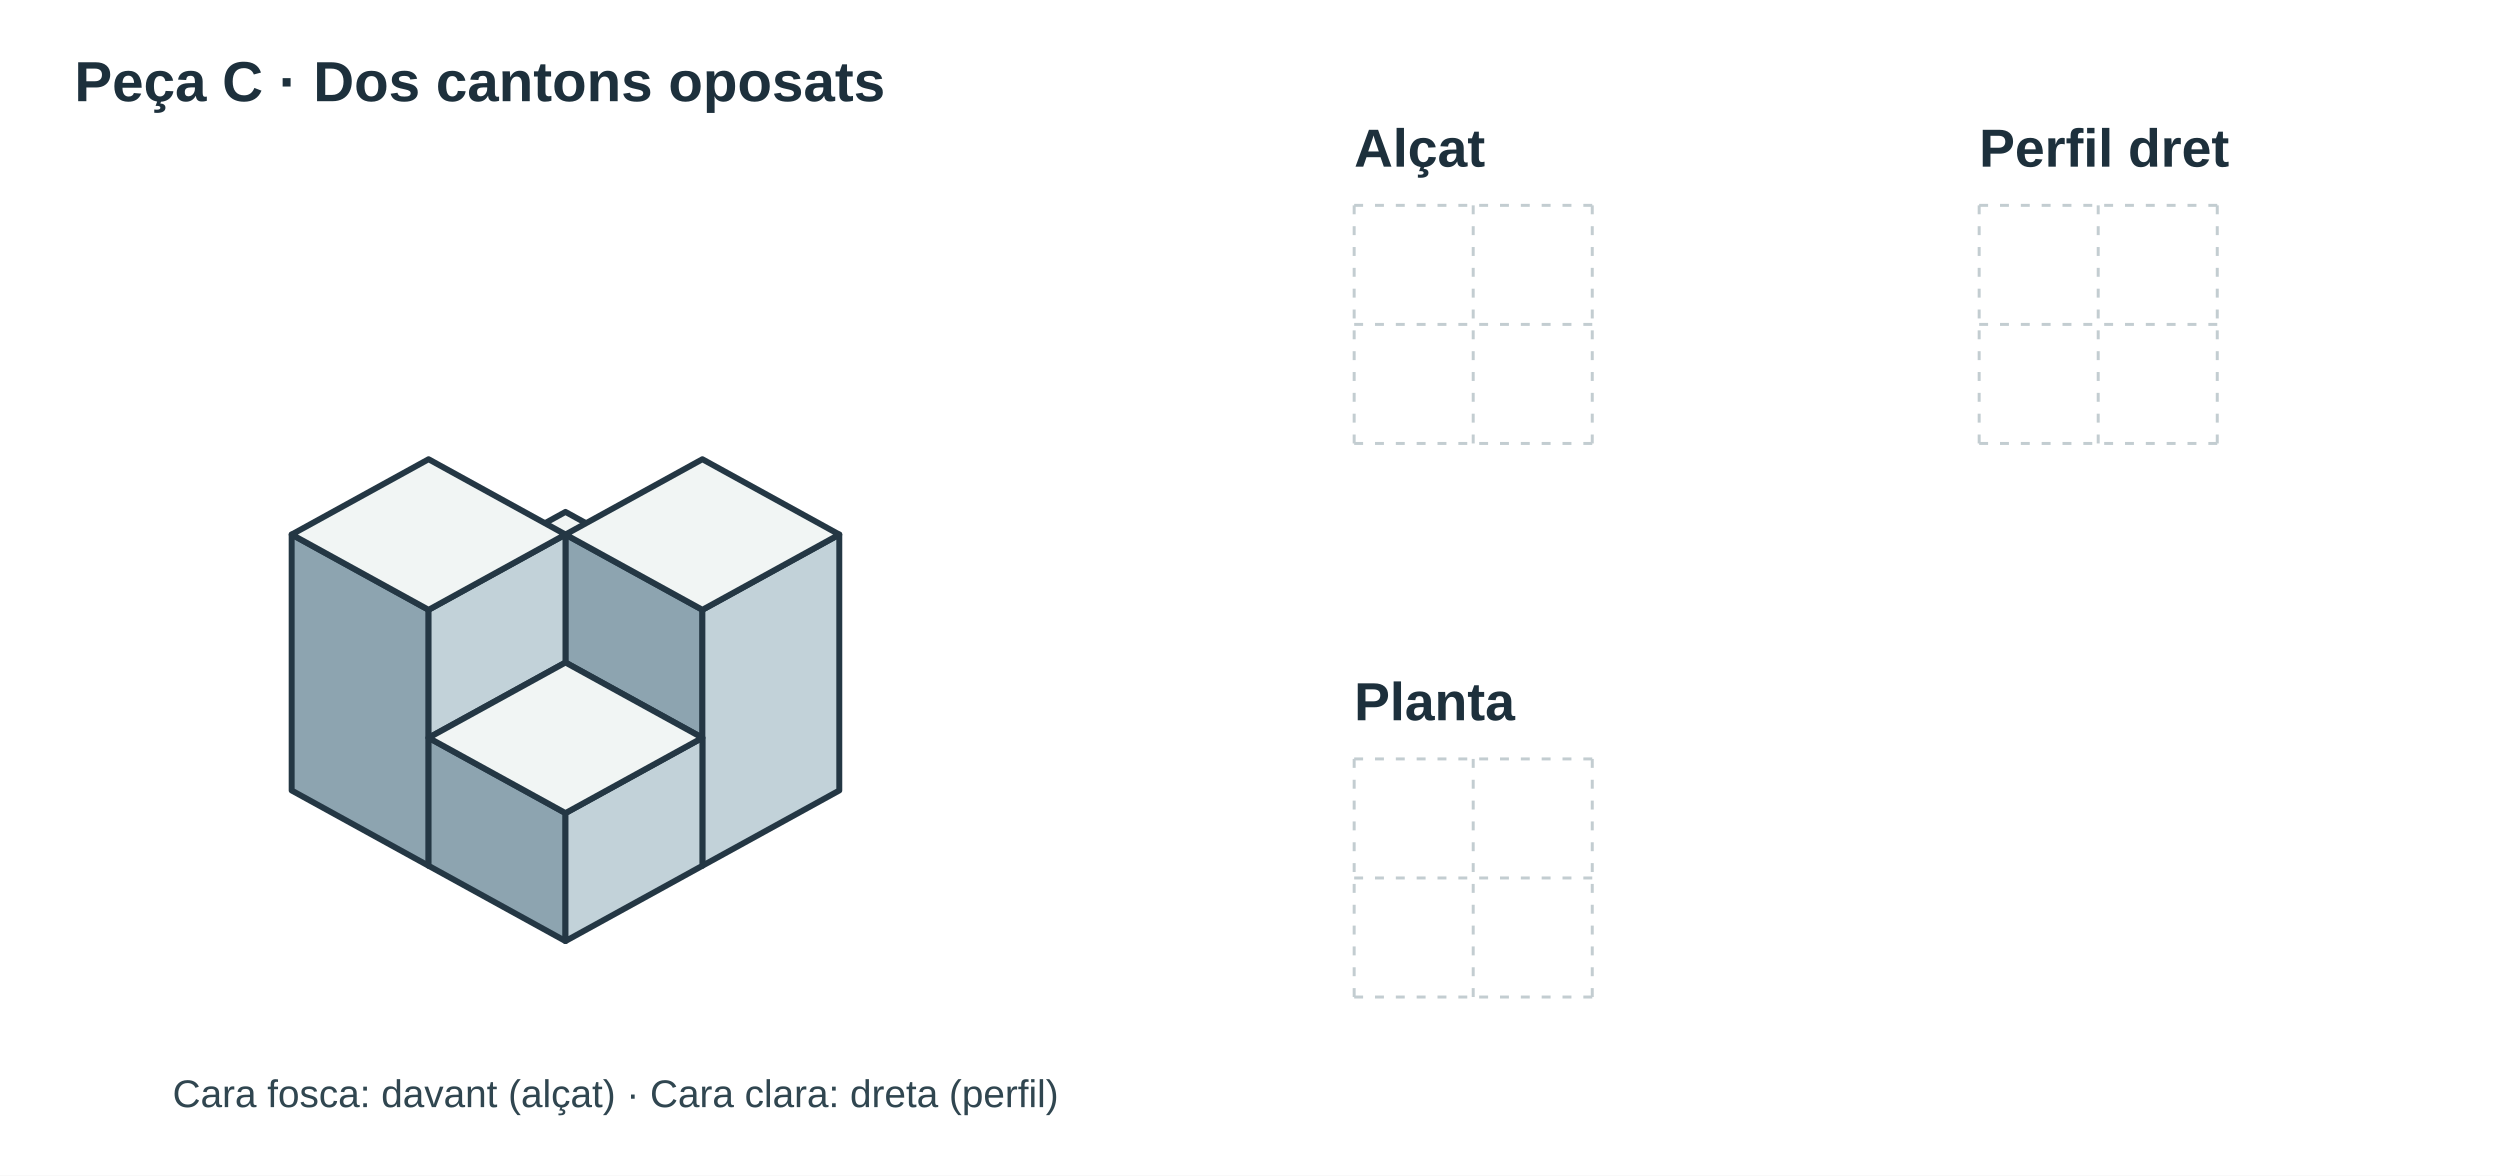
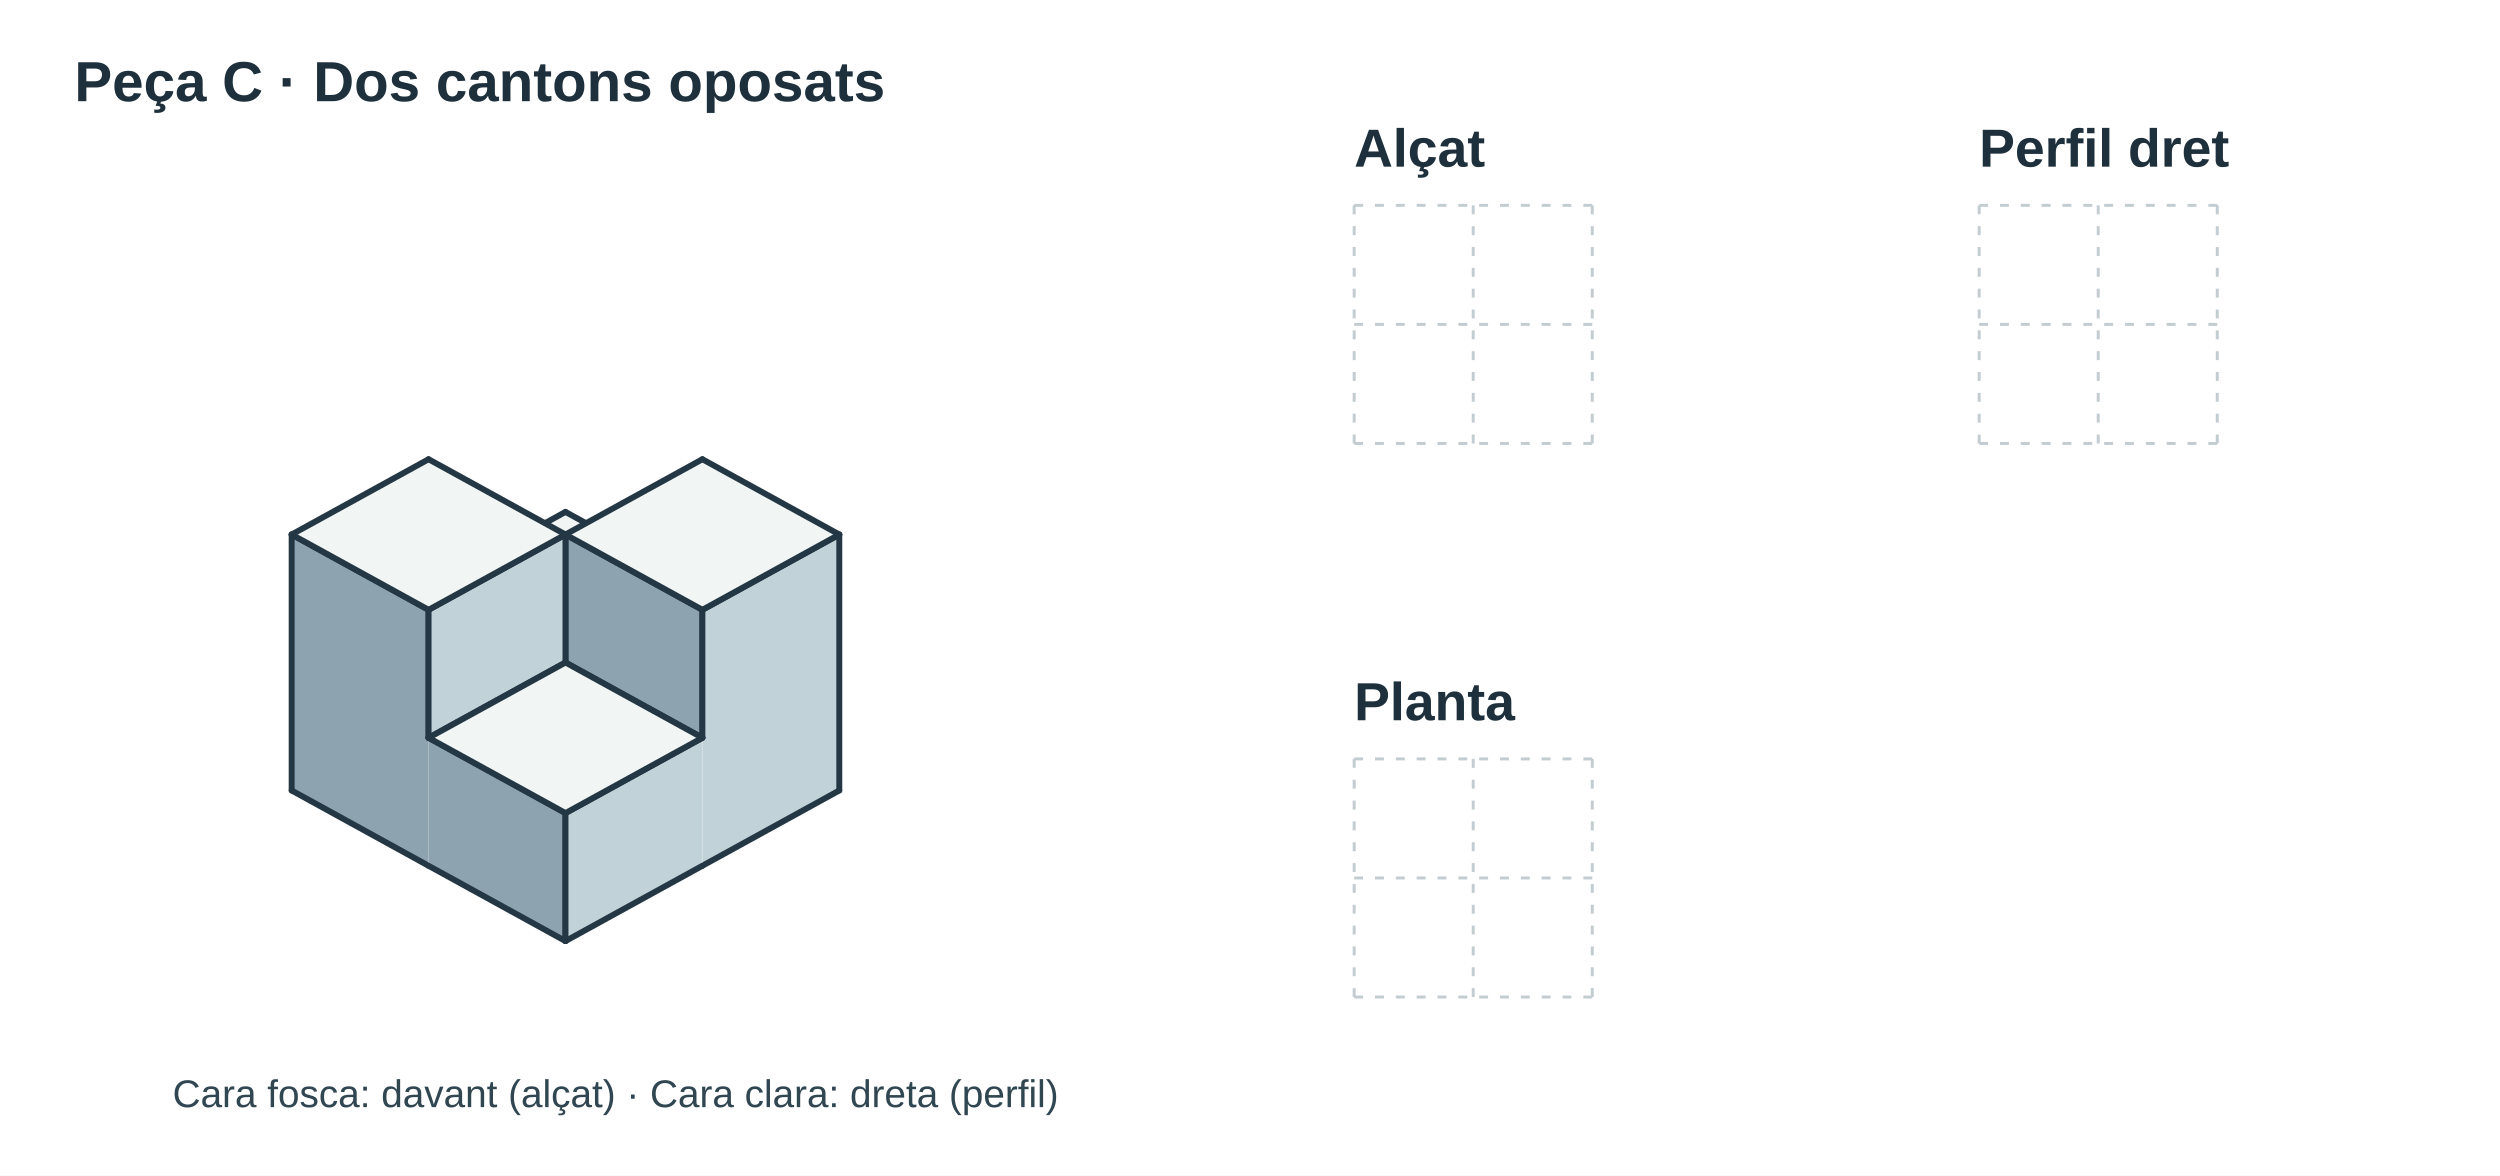
<svg xmlns="http://www.w3.org/2000/svg" width="840" height="395" viewBox="0 0 840 395" role="img" aria-labelledby="title desc">
  <rect width="840" height="395" fill="white" />
  <text x="25" y="34" font-family="Arial,sans-serif" font-size="19" font-weight="bold" fill="#1d303c">Peça C · Dos cantons oposats</text>
  <text x="58" y="372" font-family="Arial,sans-serif" font-size="13" fill="#304650">Cara fosca: davant (alçat) · Cara clara: dreta (perfil)</text>
-   <polygon points="144.0,197.3 190.0,222.6 236.0,197.3 190.0,172.0" fill="#f1f5f4" stroke="#243744" stroke-width="2" stroke-linejoin="round" />
-   <polygon points="190.0,179.6 236.0,204.9 236.0,247.9 190.0,222.6" fill="#8da4b0" stroke="#243744" stroke-width="2" stroke-linejoin="round" />
-   <polygon points="236.0,204.9 282.0,179.6 282.0,265.6 236.0,290.9" fill="#c2d2d9" stroke="#243744" stroke-width="2" stroke-linejoin="round" />
-   <polygon points="190.0,179.6 236.0,204.9 282.0,179.6 236.0,154.3" fill="#f1f5f4" stroke="#243744" stroke-width="2" stroke-linejoin="round" />
-   <polygon points="98.0,179.6 144.0,204.9 144.0,290.9 98.0,265.6" fill="#8da4b0" stroke="#243744" stroke-width="2" stroke-linejoin="round" />
-   <polygon points="144.0,204.9 190.0,179.6 190.0,222.6 144.0,247.9" fill="#c2d2d9" stroke="#243744" stroke-width="2" stroke-linejoin="round" />
-   <polygon points="98.0,179.6 144.0,204.9 190.0,179.6 144.0,154.3" fill="#f1f5f4" stroke="#243744" stroke-width="2" stroke-linejoin="round" />
-   <polygon points="144.0,247.9 190.0,273.2 190.0,316.2 144.0,290.9" fill="#8da4b0" stroke="#243744" stroke-width="2" stroke-linejoin="round" />
-   <polygon points="190.0,273.2 236.0,247.9 236.0,290.9 190.0,316.2" fill="#c2d2d9" stroke="#243744" stroke-width="2" stroke-linejoin="round" />
-   <polygon points="144.0,247.9 190.0,273.2 236.0,247.9 190.0,222.6" fill="#f1f5f4" stroke="#243744" stroke-width="2" stroke-linejoin="round" />
+   <polygon points="144.0,197.3 190.0,222.6 236.0,197.3 190.0,172.0" fill="#f1f5f4" />
+   <line x1="144.0" y1="197.3" x2="190.0" y2="222.6" stroke="#243744" stroke-width="2" stroke-linecap="round" />
+   <line x1="190.0" y1="222.6" x2="236.0" y2="197.3" stroke="#243744" stroke-width="2" stroke-linecap="round" />
+   <line x1="236.0" y1="197.3" x2="190.0" y2="172.0" stroke="#243744" stroke-width="2" stroke-linecap="round" />
+   <line x1="190.0" y1="172.0" x2="144.0" y2="197.3" stroke="#243744" stroke-width="2" stroke-linecap="round" />
+   <polygon points="190.0,179.6 236.0,204.9 236.0,247.9 190.0,222.6" fill="#8da4b0" />
+   <line x1="190.0" y1="179.6" x2="236.0" y2="204.9" stroke="#243744" stroke-width="2" stroke-linecap="round" />
+   <line x1="236.0" y1="204.9" x2="236.0" y2="247.9" stroke="#243744" stroke-width="2" stroke-linecap="round" />
+   <line x1="236.0" y1="247.9" x2="190.0" y2="222.6" stroke="#243744" stroke-width="2" stroke-linecap="round" />
+   <line x1="190.0" y1="222.6" x2="190.0" y2="179.6" stroke="#243744" stroke-width="2" stroke-linecap="round" />
+   <polygon points="236.0,204.9 282.0,179.6 282.0,265.6 236.0,290.9" fill="#c2d2d9" />
+   <line x1="236.0" y1="204.9" x2="282.0" y2="179.6" stroke="#243744" stroke-width="2" stroke-linecap="round" />
+   <line x1="282.0" y1="179.6" x2="282.0" y2="265.6" stroke="#243744" stroke-width="2" stroke-linecap="round" />
+   <line x1="282.0" y1="265.6" x2="236.0" y2="290.9" stroke="#243744" stroke-width="2" stroke-linecap="round" />
+   <line x1="236.0" y1="247.9" x2="236.0" y2="204.9" stroke="#243744" stroke-width="2" stroke-linecap="round" />
+   <polygon points="190.0,179.6 236.0,204.9 282.0,179.6 236.0,154.3" fill="#f1f5f4" />
+   <line x1="190.0" y1="179.6" x2="236.0" y2="204.9" stroke="#243744" stroke-width="2" stroke-linecap="round" />
+   <line x1="236.0" y1="204.9" x2="282.0" y2="179.6" stroke="#243744" stroke-width="2" stroke-linecap="round" />
+   <line x1="282.0" y1="179.6" x2="236.0" y2="154.3" stroke="#243744" stroke-width="2" stroke-linecap="round" />
+   <line x1="236.0" y1="154.3" x2="190.0" y2="179.6" stroke="#243744" stroke-width="2" stroke-linecap="round" />
+   <polygon points="98.0,179.6 144.0,204.9 144.0,290.9 98.0,265.6" fill="#8da4b0" />
+   <line x1="98.0" y1="179.6" x2="144.0" y2="204.9" stroke="#243744" stroke-width="2" stroke-linecap="round" />
+   <line x1="144.0" y1="204.9" x2="144.0" y2="247.9" stroke="#243744" stroke-width="2" stroke-linecap="round" />
+   <line x1="144.0" y1="290.9" x2="98.0" y2="265.6" stroke="#243744" stroke-width="2" stroke-linecap="round" />
+   <line x1="98.0" y1="265.6" x2="98.0" y2="179.6" stroke="#243744" stroke-width="2" stroke-linecap="round" />
+   <polygon points="144.0,204.9 190.0,179.6 190.0,222.6 144.0,247.9" fill="#c2d2d9" />
+   <line x1="144.0" y1="204.9" x2="190.0" y2="179.6" stroke="#243744" stroke-width="2" stroke-linecap="round" />
+   <line x1="190.0" y1="179.6" x2="190.0" y2="222.6" stroke="#243744" stroke-width="2" stroke-linecap="round" />
+   <line x1="190.0" y1="222.6" x2="144.0" y2="247.9" stroke="#243744" stroke-width="2" stroke-linecap="round" />
+   <line x1="144.0" y1="247.9" x2="144.0" y2="204.9" stroke="#243744" stroke-width="2" stroke-linecap="round" />
+   <polygon points="98.0,179.6 144.0,204.9 190.0,179.6 144.0,154.3" fill="#f1f5f4" />
+   <line x1="98.0" y1="179.6" x2="144.0" y2="204.9" stroke="#243744" stroke-width="2" stroke-linecap="round" />
+   <line x1="144.0" y1="204.9" x2="190.0" y2="179.6" stroke="#243744" stroke-width="2" stroke-linecap="round" />
+   <line x1="190.0" y1="179.6" x2="144.0" y2="154.3" stroke="#243744" stroke-width="2" stroke-linecap="round" />
+   <line x1="144.0" y1="154.3" x2="98.0" y2="179.6" stroke="#243744" stroke-width="2" stroke-linecap="round" />
+   <polygon points="144.0,247.9 190.0,273.2 190.0,316.2 144.0,290.9" fill="#8da4b0" />
+   <line x1="144.0" y1="247.9" x2="190.0" y2="273.2" stroke="#243744" stroke-width="2" stroke-linecap="round" />
+   <line x1="190.0" y1="273.2" x2="190.0" y2="316.2" stroke="#243744" stroke-width="2" stroke-linecap="round" />
+   <line x1="190.0" y1="316.2" x2="144.0" y2="290.9" stroke="#243744" stroke-width="2" stroke-linecap="round" />
+   <polygon points="190.0,273.2 236.0,247.9 236.0,290.9 190.0,316.2" fill="#c2d2d9" />
+   <line x1="190.0" y1="273.2" x2="236.0" y2="247.9" stroke="#243744" stroke-width="2" stroke-linecap="round" />
+   <line x1="236.0" y1="290.9" x2="190.0" y2="316.2" stroke="#243744" stroke-width="2" stroke-linecap="round" />
+   <line x1="190.0" y1="316.2" x2="190.0" y2="273.2" stroke="#243744" stroke-width="2" stroke-linecap="round" />
+   <polygon points="144.0,247.9 190.0,273.2 236.0,247.9 190.0,222.6" fill="#f1f5f4" />
+   <line x1="144.0" y1="247.9" x2="190.0" y2="273.2" stroke="#243744" stroke-width="2" stroke-linecap="round" />
+   <line x1="190.0" y1="273.2" x2="236.0" y2="247.9" stroke="#243744" stroke-width="2" stroke-linecap="round" />
+   <line x1="236.0" y1="247.9" x2="190.0" y2="222.6" stroke="#243744" stroke-width="2" stroke-linecap="round" />
+   <line x1="190.0" y1="222.6" x2="144.0" y2="247.9" stroke="#243744" stroke-width="2" stroke-linecap="round" />
  <text x="455" y="56" font-family="Arial,sans-serif" font-size="18" font-weight="bold" fill="#1d303c">Alçat</text>
  <text x="665" y="56" font-family="Arial,sans-serif" font-size="18" font-weight="bold" fill="#1d303c">Perfil dret</text>
  <text x="455" y="242" font-family="Arial,sans-serif" font-size="18" font-weight="bold" fill="#1d303c">Planta</text>
  <line x1="455" y1="69" x2="455" y2="149" stroke="#c3cdd1" stroke-width="1" stroke-dasharray="3 4" />
  <line x1="495" y1="69" x2="495" y2="149" stroke="#c3cdd1" stroke-width="1" stroke-dasharray="3 4" />
  <line x1="535" y1="69" x2="535" y2="149" stroke="#c3cdd1" stroke-width="1" stroke-dasharray="3 4" />
  <line x1="455" y1="69" x2="535" y2="69" stroke="#c3cdd1" stroke-width="1" stroke-dasharray="3 4" />
  <line x1="455" y1="109" x2="535" y2="109" stroke="#c3cdd1" stroke-width="1" stroke-dasharray="3 4" />
  <line x1="455" y1="149" x2="535" y2="149" stroke="#c3cdd1" stroke-width="1" stroke-dasharray="3 4" />
  <line x1="665" y1="69" x2="665" y2="149" stroke="#c3cdd1" stroke-width="1" stroke-dasharray="3 4" />
  <line x1="705" y1="69" x2="705" y2="149" stroke="#c3cdd1" stroke-width="1" stroke-dasharray="3 4" />
  <line x1="745" y1="69" x2="745" y2="149" stroke="#c3cdd1" stroke-width="1" stroke-dasharray="3 4" />
  <line x1="665" y1="69" x2="745" y2="69" stroke="#c3cdd1" stroke-width="1" stroke-dasharray="3 4" />
  <line x1="665" y1="109" x2="745" y2="109" stroke="#c3cdd1" stroke-width="1" stroke-dasharray="3 4" />
  <line x1="665" y1="149" x2="745" y2="149" stroke="#c3cdd1" stroke-width="1" stroke-dasharray="3 4" />
  <line x1="455" y1="255" x2="455" y2="335" stroke="#c3cdd1" stroke-width="1" stroke-dasharray="3 4" />
  <line x1="495" y1="255" x2="495" y2="335" stroke="#c3cdd1" stroke-width="1" stroke-dasharray="3 4" />
  <line x1="535" y1="255" x2="535" y2="335" stroke="#c3cdd1" stroke-width="1" stroke-dasharray="3 4" />
  <line x1="455" y1="255" x2="535" y2="255" stroke="#c3cdd1" stroke-width="1" stroke-dasharray="3 4" />
  <line x1="455" y1="295" x2="535" y2="295" stroke="#c3cdd1" stroke-width="1" stroke-dasharray="3 4" />
  <line x1="455" y1="335" x2="535" y2="335" stroke="#c3cdd1" stroke-width="1" stroke-dasharray="3 4" />
</svg>
